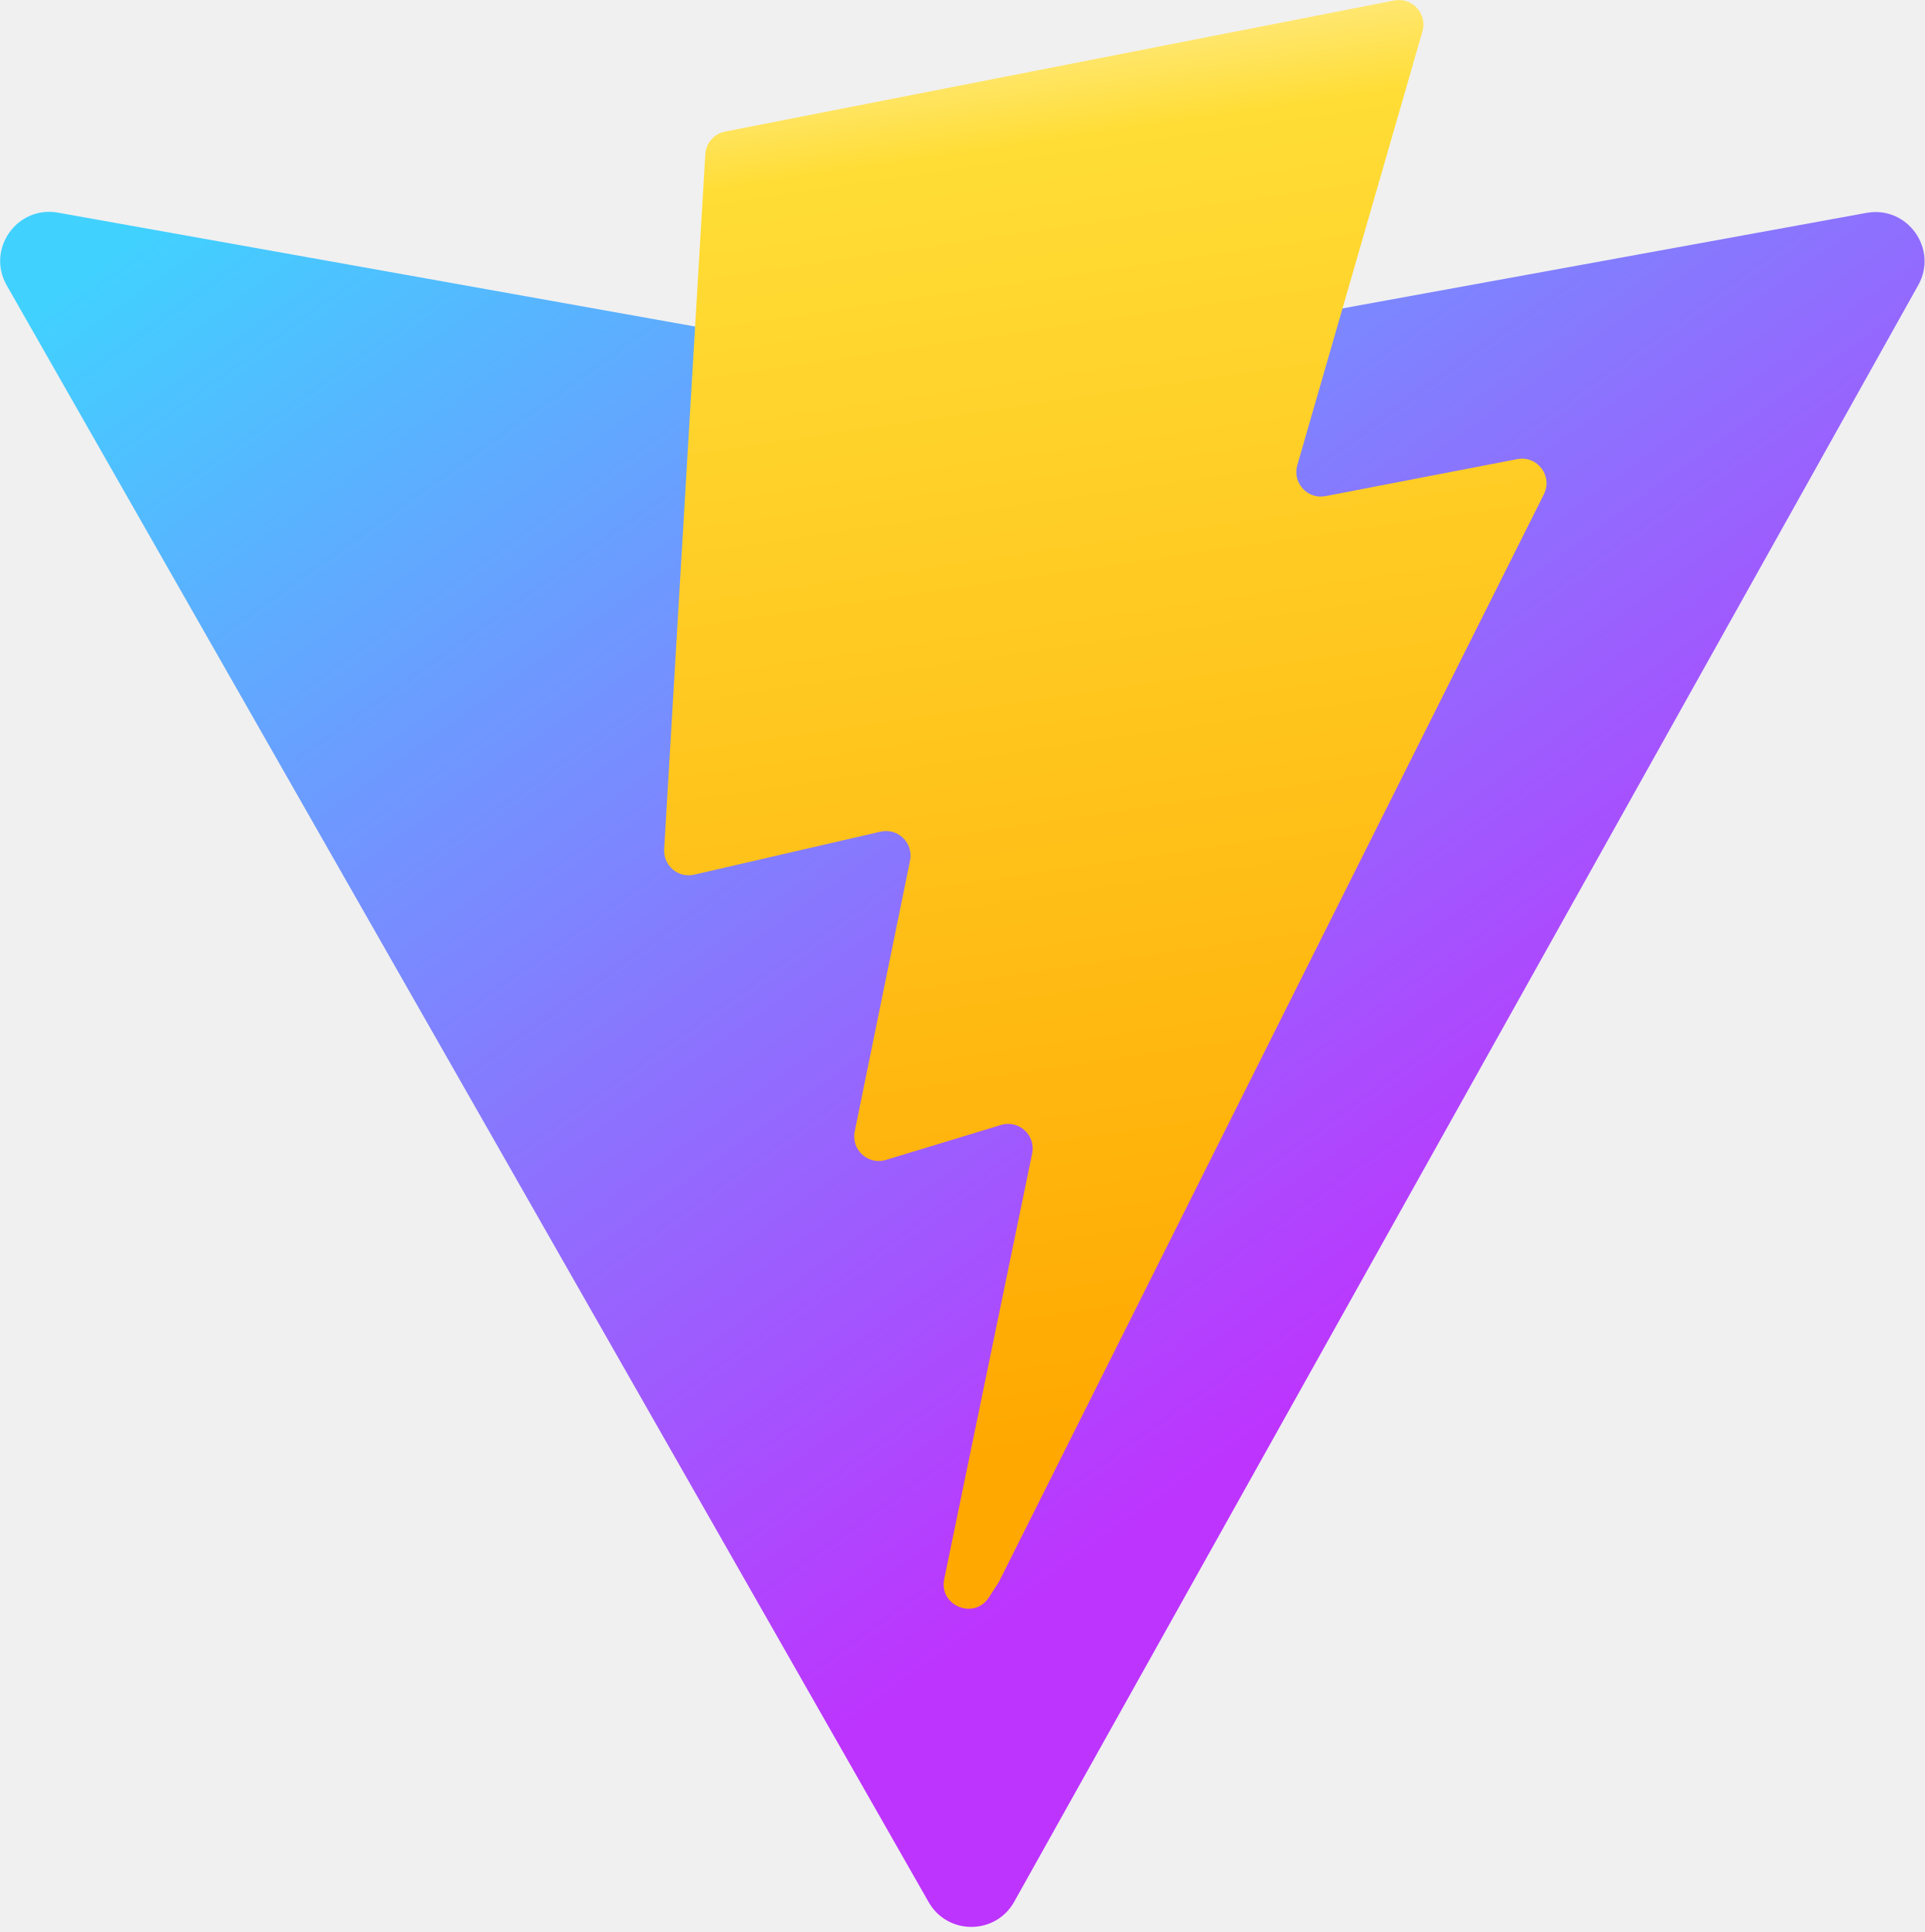
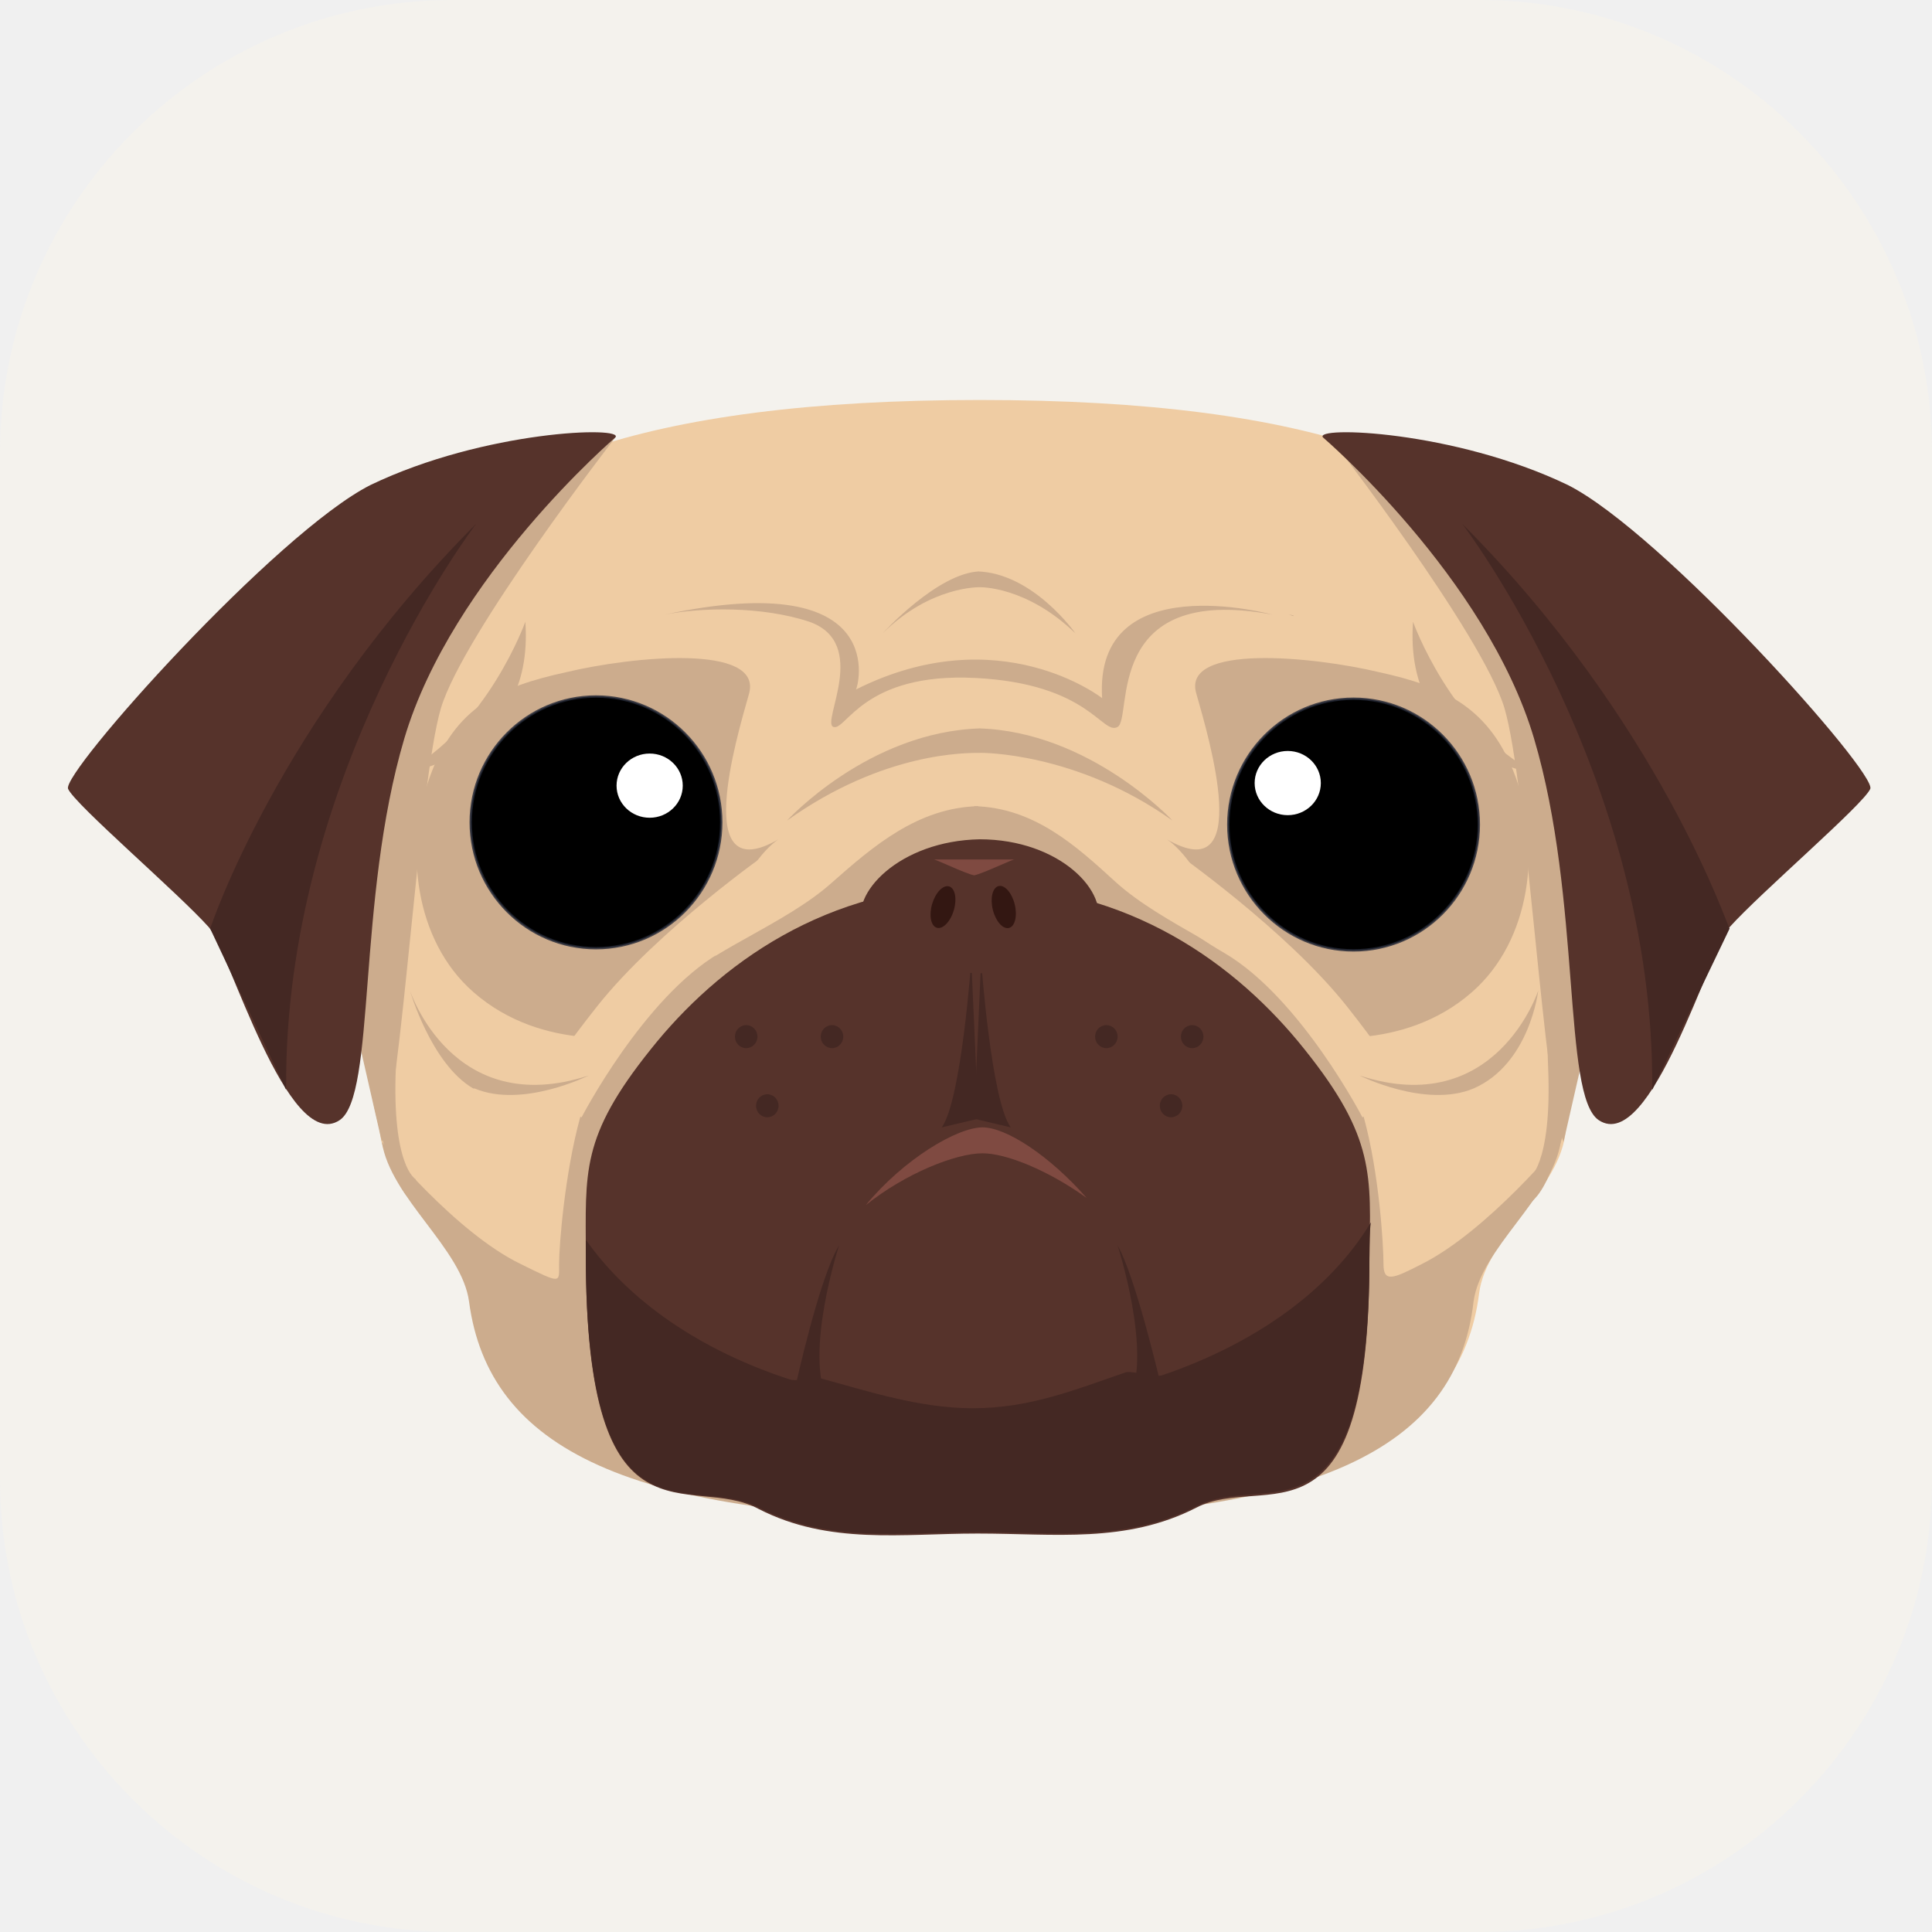
- <svg xmlns="http://www.w3.org/2000/svg" aria-hidden="true" role="img" class="iconify iconify--logos" width="31.88" height="32" preserveAspectRatio="xMidYMid meet" viewBox="0 0 256 257">
-   <defs>
-     <linearGradient id="IconifyId1813088fe1fbc01fb466" x1="-.828%" x2="57.636%" y1="7.652%" y2="78.411%">
-       <stop offset="0%" stop-color="#41D1FF" />
-       <stop offset="100%" stop-color="#BD34FE" />
-     </linearGradient>
-     <linearGradient id="IconifyId1813088fe1fbc01fb467" x1="43.376%" x2="50.316%" y1="2.242%" y2="89.03%">
-       <stop offset="0%" stop-color="#FFEA83" />
-       <stop offset="8.333%" stop-color="#FFDD35" />
-       <stop offset="100%" stop-color="#FFA800" />
-     </linearGradient>
-   </defs>
-   <path fill="url(#IconifyId1813088fe1fbc01fb466)" d="M255.153 37.938L134.897 252.976c-2.483 4.44-8.862 4.466-11.382.048L.875 37.958c-2.746-4.814 1.371-10.646 6.827-9.67l120.385 21.517a6.537 6.537 0 0 0 2.322-.004l117.867-21.483c5.438-.991 9.574 4.796 6.877 9.62Z" />
-   <path fill="url(#IconifyId1813088fe1fbc01fb467)" d="M185.432.063L96.44 17.501a3.268 3.268 0 0 0-2.634 3.014l-5.474 92.456a3.268 3.268 0 0 0 3.997 3.378l24.777-5.718c2.318-.535 4.413 1.507 3.936 3.838l-7.361 36.047c-.495 2.426 1.782 4.5 4.151 3.78l15.304-4.649c2.372-.72 4.652 1.36 4.15 3.788l-11.698 56.621c-.732 3.542 3.979 5.473 5.943 2.437l1.313-2.028l72.516-144.72c1.215-2.423-.88-5.186-3.54-4.672l-25.505 4.922c-2.396.462-4.435-1.77-3.759-4.114l16.646-57.705c.677-2.35-1.37-4.583-3.769-4.113Z" />
+ <svg xmlns="http://www.w3.org/2000/svg" width="32" height="32" viewBox="0 0 256 256">
+   <g fill="none">
+     <rect width="256" height="256" fill="#F4F2ED" rx="60" />
+     <path fill="#EFCCA3" d="M208.86 99.95c-.373-8.397.746-15.84-2.983-22.139C196.93 62.161 174.56 53 129.82 53v1.336h-.932h.932V53c-44.74 0-68.228 9.161-77.176 25.002c-3.542 6.49-3.17 13.742-3.729 22.14c-.373 6.679-3.355 13.741-2.05 21.375c1.491 9.925 2.05 19.849 3.542 29.011c1.118 7.443 11.185 13.741 12.117 20.803c2.61 19.467 22.37 28.437 67.109 28.437v1.527h-1.118h1.305v-1.527c44.74 0 63.754-8.97 66.177-28.437c.933-7.253 10.253-13.36 11.372-20.803c1.491-9.162 2.05-19.086 3.542-29.011c1.305-7.634-1.678-14.886-2.051-21.566Z" />
+     <path fill="#CCAC8D" d="M129.074 106.822c8.016.19 13.608 5.344 18.828 10.115c6.152 5.535 16.591 9.352 20.879 14.123c4.287 4.772 9.88 9.543 11.93 16.986c2.051 7.444 2.61 16.987 2.61 19.468c0 2.481 1.305 1.908 5.033 0c8.762-4.39 18.455-16.223 18.455-16.223c-1.118 7.443-10.625 14.123-11.557 21.185c-2.237 19.467-20.693 28.819-66.364 28.819h-.187h1.119" />
+     <path fill="#CCAC8D" d="M158.528 91.935c1.678 5.916 7.643 25.956-3.915 19.276c0 0 4.847 2.863 7.83 13.742c3.169 10.879 10.812 12.215 10.812 12.215s12.49 2.481 21.81-5.726c7.83-6.871 9.135-19.086 5.779-28.438c-3.355-9.16-9.32-12.023-18.082-13.932c-8.761-2.1-26.285-3.817-24.234 2.863Z" />
+     <path fill="#fff" d="M176.424 110.639c2.368 0 4.287-1.966 4.287-4.39c0-2.425-1.919-4.39-4.287-4.39s-4.288 1.965-4.288 4.39c0 2.424 1.92 4.39 4.288 4.39Z" />
+     <path fill="#EFCCA3" d="M155.732 112.929s14.726 10.306 22.742 20.422c8.016 10.115 7.83 12.024 7.83 12.024l-5.779 2.672s-8.202-15.842-18.269-21.758c-10.253-5.917-11.371-10.879-11.371-10.879l4.847-2.481Z" />
+     <path fill="#CCAC8D" d="M129.633 106.822c-8.016.19-13.981 5.344-19.387 10.115c-6.152 5.535-16.964 9.352-21.251 14.123c-4.288 4.772-10.067 9.543-12.117 16.986c-2.05 7.444-2.797 16.987-2.797 19.468c0 2.481.373 2.672-5.033 0c-8.761-4.199-18.455-16.223-18.455-16.223c1.118 7.443 10.626 14.123 11.558 21.185c2.61 19.467 21.065 28.819 66.737 28.819h.932" />
+     <path fill="#56332B" d="M172.882 139.076c-8.948-11.26-23.302-21.757-43.249-21.757h-.186c-19.947 0-34.3 10.497-43.249 21.757c-9.32 11.642-8.575 16.223-8.575 27.293c0 40.079 13.795 28.628 22.929 33.59c9.321 4.772 19.015 3.245 28.895 3.245h.186c10.067 0 19.574 1.336 28.895-3.435c9.134-4.772 22.929 7.061 22.929-33.019c.186-11.069.746-16.032-8.575-27.674Z" />
+     <path fill="#442823" d="M128.701 127.243s-1.305 18.513-3.914 22.14l4.846-1.146l-.932-20.994Z" />
+     <path fill="#442823" d="M130.006 127.243s1.305 18.513 3.915 22.14l-4.847-1.146l.932-20.994Z" />
+     <path fill="#56332B" d="M114.347 122.853c-1.864-4.389 4.847-11.451 15.473-11.642c10.626 0 17.336 7.062 15.472 11.642c-1.864 4.581-8.575 5.917-15.472 6.108c-6.711-.191-13.609-1.527-15.473-6.108Z" />
+     <path fill="#7F4A41" d="M130.192 152.818c3.17 0 8.762 2.29 13.795 5.916c-4.847-5.535-10.625-9.352-13.795-9.352c-3.355 0-10.439 4.199-15.472 10.307c5.22-4.199 11.931-6.871 15.472-6.871Z" />
+     <path fill="#442823" d="M128.888 186.599c-7.084 0-13.982-2.29-20.32-4.008c-1.305-.381-2.61.573-3.914.191c-11.745-3.817-21.252-10.306-27.03-18.513v1.909c0 40.08 13.794 28.819 22.928 33.591c9.321 4.771 19.015 3.244 28.895 3.244h.186c10.067 0 19.574 1.336 28.895-3.435c9.134-4.772 22.929 6.871 22.929-33.209c0-1.527 0-3.054.186-4.39c-5.406 8.97-15.286 16.032-27.589 20.231c-1.119.381-3.729-.573-4.847-.382c-6.711 2.29-12.676 4.771-20.319 4.771Z" />
+     <path fill="#442823" d="M111.178 165.033s-4.66 14.314-1.491 20.612l-4.288-1.908s3.169-14.505 5.779-18.704Zm36.91 0s4.661 14.314 1.492 20.612l4.287-1.908s-3.355-14.505-5.779-18.704Z" />
+     <path fill="#CCAC8D" d="M99.248 91.935c-1.678 5.916-7.643 25.956 3.914 19.276c0 0-4.847 2.863-7.83 13.742c-2.982 10.879-10.811 12.215-10.811 12.215s-12.49 2.481-21.81-5.726c-7.83-6.871-9.135-19.086-5.78-28.438c3.356-9.352 9.321-12.023 18.082-13.932c8.762-2.1 26.099-3.817 24.235 2.863Z" />
+     <path fill="#331712" d="M133.702 122.957c.798-.21 1.132-1.622.746-3.153c-.385-1.531-1.345-2.601-2.142-2.391c-.798.211-1.132 1.623-.746 3.154c.386 1.531 1.345 2.601 2.142 2.39Zm-9.581-.028c.786.25 1.795-.772 2.253-2.282c.457-1.51.191-2.937-.596-3.187c-.787-.25-1.795.772-2.253 2.282c-.458 1.51-.191 2.937.596 3.187Z" />
+     <path fill="#fff" d="M82.284 110.639c2.368 0 4.287-1.966 4.287-4.39c0-2.425-1.92-4.39-4.287-4.39c-2.368 0-4.288 1.965-4.288 4.39c0 2.424 1.92 4.39 4.288 4.39Z" />
+     <path fill="#7F4A41" d="M134.48 113.883c0-.191-4.287 1.909-5.406 2.1c-1.118-.191-5.406-2.291-5.406-2.1h10.812Z" />
+     <path fill="#EFCCA3" d="M101.857 112.929s-14.726 10.306-22.742 20.422c-8.016 10.115-7.83 12.024-7.83 12.024l5.78 2.672s8.201-15.842 18.268-21.758c10.066-5.917 11.371-10.879 11.371-10.879l-4.847-2.481Z" />
+     <path fill="#CCAC8D" d="M69.607 82.392s-5.033 14.123-16.218 20.04c0 0 17.523-2.1 16.218-20.04Zm117.629 0s5.033 14.123 16.218 20.04c0 0-17.523-2.1-16.218-20.04Zm-31.877 26.338s-10.999-11.833-25.726-12.215h.373c-14.913.382-25.725 12.215-25.725 12.215c12.862-9.161 23.861-8.97 25.725-8.97c-.186 0 12.49-.191 25.353 8.97Zm-12.863-24.811s-5.592-8.016-13.049-8.207h.373c-5.593.19-12.863 8.207-12.863 8.207c6.338-6.298 12.863-6.108 12.863-6.108s6.151-.19 12.676 6.108Zm-64.5 58.592s-8.761 4.39-15.1 1.718h-.186c-5.593-3.244-8.389-12.978-8.389-12.978s5.593 17.177 23.675 11.26Zm102.156 0s8.761 4.39 15.1 1.718c7.456-3.244 8.575-12.978 8.575-12.978s-5.593 17.177-23.675 11.26Z" />
+     <path fill="#CCAC8D" d="M88.063 81.438c4.846-.955 12.862-1.146 19.2.954c8.016 2.863 1.492 13.36 3.169 13.932c1.678.573 3.915-7.252 18.828-6.489c15.1.764 16.778 7.635 18.828 6.49c2.051-1.146-2.05-19.086 20.506-14.887c0 0-23.675-6.49-22.556 11.07c0 0-13.609-10.689-32.623-1.146c.186 0 5.033-16.413-25.353-9.924Zm82.582 0c.373 0 .559.19.746.19c.186 0-.187-.19-.746-.19ZM81.538 57.962S61.405 83.92 58.423 93.843c-2.983 10.116-5.22 51.531-7.83 57.448l-9.32-40.843l17.15-42.561l23.115-9.925Zm94.699 0s20.133 25.957 23.116 35.881c2.983 10.116 5.22 51.531 7.829 57.448l9.321-40.843l-17.15-42.561l-23.116-9.925Z" />
+     <path fill="#56332B" d="M175.305 57.962s21.624 18.513 27.962 39.89c6.339 21.375 3.729 47.331 8.576 50.576c6.897 4.581 14.726-22.712 17.336-25.575c4.101-4.58 17.71-16.222 18.642-18.322c.932-2.099-27.59-33.972-40.08-40.27c-15.099-7.253-33.741-7.826-32.436-6.299Z" />
+     <path fill="#442823" d="M193.76 69.414s25.539 33.399 25.166 75.006l10.253-21.376c-.186 0-9.134-27.292-35.419-53.63Z" />
+     <path fill="#56332B" d="M81.538 57.962s-21.624 18.513-27.962 39.89c-6.339 21.375-3.729 47.331-8.575 50.576c-6.898 4.581-14.727-22.712-17.337-25.575c-4.101-4.58-17.71-16.222-18.642-18.322c-.932-2.099 27.59-33.972 40.08-40.27c15.1-7.253 33.741-7.826 32.436-6.299Z" />
+     <path fill="#442823" d="M63.083 69.414s-25.539 33.399-25.166 75.006L27.85 123.044s8.948-27.292 35.233-53.63Z" />
+     <path fill="#CCAC8D" d="M49.288 145.184s1.864 10.306 4.847 13.55c2.983 3.245.932-2.481.932-2.481s-3.17-1.717-2.61-14.887c.56-13.169-3.169 3.818-3.169 3.818Zm159.013 0s-1.864 10.306-4.847 13.55c-2.983 3.245-.932-2.481-.932-2.481s3.169-1.717 2.61-14.887c-.56-13.169 3.169 3.818 3.169 3.818Z" />
+     <path fill="#442823" d="M110.246 138.885c.824 0 1.491-.683 1.491-1.527c0-.843-.667-1.526-1.491-1.526c-.824 0-1.491.683-1.491 1.526c0 .844.667 1.527 1.491 1.527Zm-8.575 9.161c.823 0 1.491-.683 1.491-1.526c0-.844-.668-1.527-1.491-1.527c-.824 0-1.492.683-1.492 1.527c0 .843.668 1.526 1.492 1.526Zm-2.796-9.161c.823 0 1.491-.683 1.491-1.527c0-.843-.668-1.526-1.491-1.526c-.824 0-1.492.683-1.492 1.526c0 .844.668 1.527 1.492 1.527Zm47.722 0c.824 0 1.492-.683 1.492-1.527c0-.843-.668-1.526-1.492-1.526c-.823 0-1.491.683-1.491 1.526c0 .844.668 1.527 1.491 1.527Zm8.575 9.161c.824 0 1.492-.683 1.492-1.526c0-.844-.668-1.527-1.492-1.527c-.823 0-1.491.683-1.491 1.527c0 .843.668 1.526 1.491 1.526Zm2.797-9.161c.824 0 1.491-.683 1.491-1.527c0-.843-.667-1.526-1.491-1.526c-.824 0-1.491.683-1.491 1.526c0 .844.667 1.527 1.491 1.527Z" />
+     <path fill="#000" stroke="#242938" stroke-opacity=".8" stroke-width=".32" d="M78.973 125.637c9.165 0 16.596-7.464 16.596-16.672s-7.43-16.672-16.596-16.672c-9.165 0-16.596 7.464-16.596 16.672s7.43 16.672 16.596 16.672Z" />
+     <path fill="#fff" d="M86.083 108.355c2.422 0 4.386-1.904 4.386-4.253s-1.964-4.253-4.386-4.253s-4.386 1.904-4.386 4.253s1.964 4.253 4.386 4.253Z" />
+     <path fill="#000" stroke="#242938" stroke-opacity=".8" stroke-width=".32" d="M179.354 125.931c9.165 0 16.595-7.464 16.595-16.672s-7.43-16.672-16.595-16.672c-9.166 0-16.596 7.464-16.596 16.672s7.43 16.672 16.596 16.672Z" />
+     <path fill="#fff" d="M170.061 105.66c1.586 0 2.871-1.254 2.871-2.801c0-1.547-1.285-2.801-2.871-2.801s-2.871 1.254-2.871 2.801c0 1.547 1.285 2.801 2.871 2.801Z" />
+     <path fill="#fff" d="M170.632 108.014c2.422 0 4.385-1.905 4.385-4.254c0-2.348-1.963-4.253-4.385-4.253c-2.422 0-4.386 1.905-4.386 4.253c0 2.349 1.964 4.254 4.386 4.254Z" />
+   </g>
</svg>
